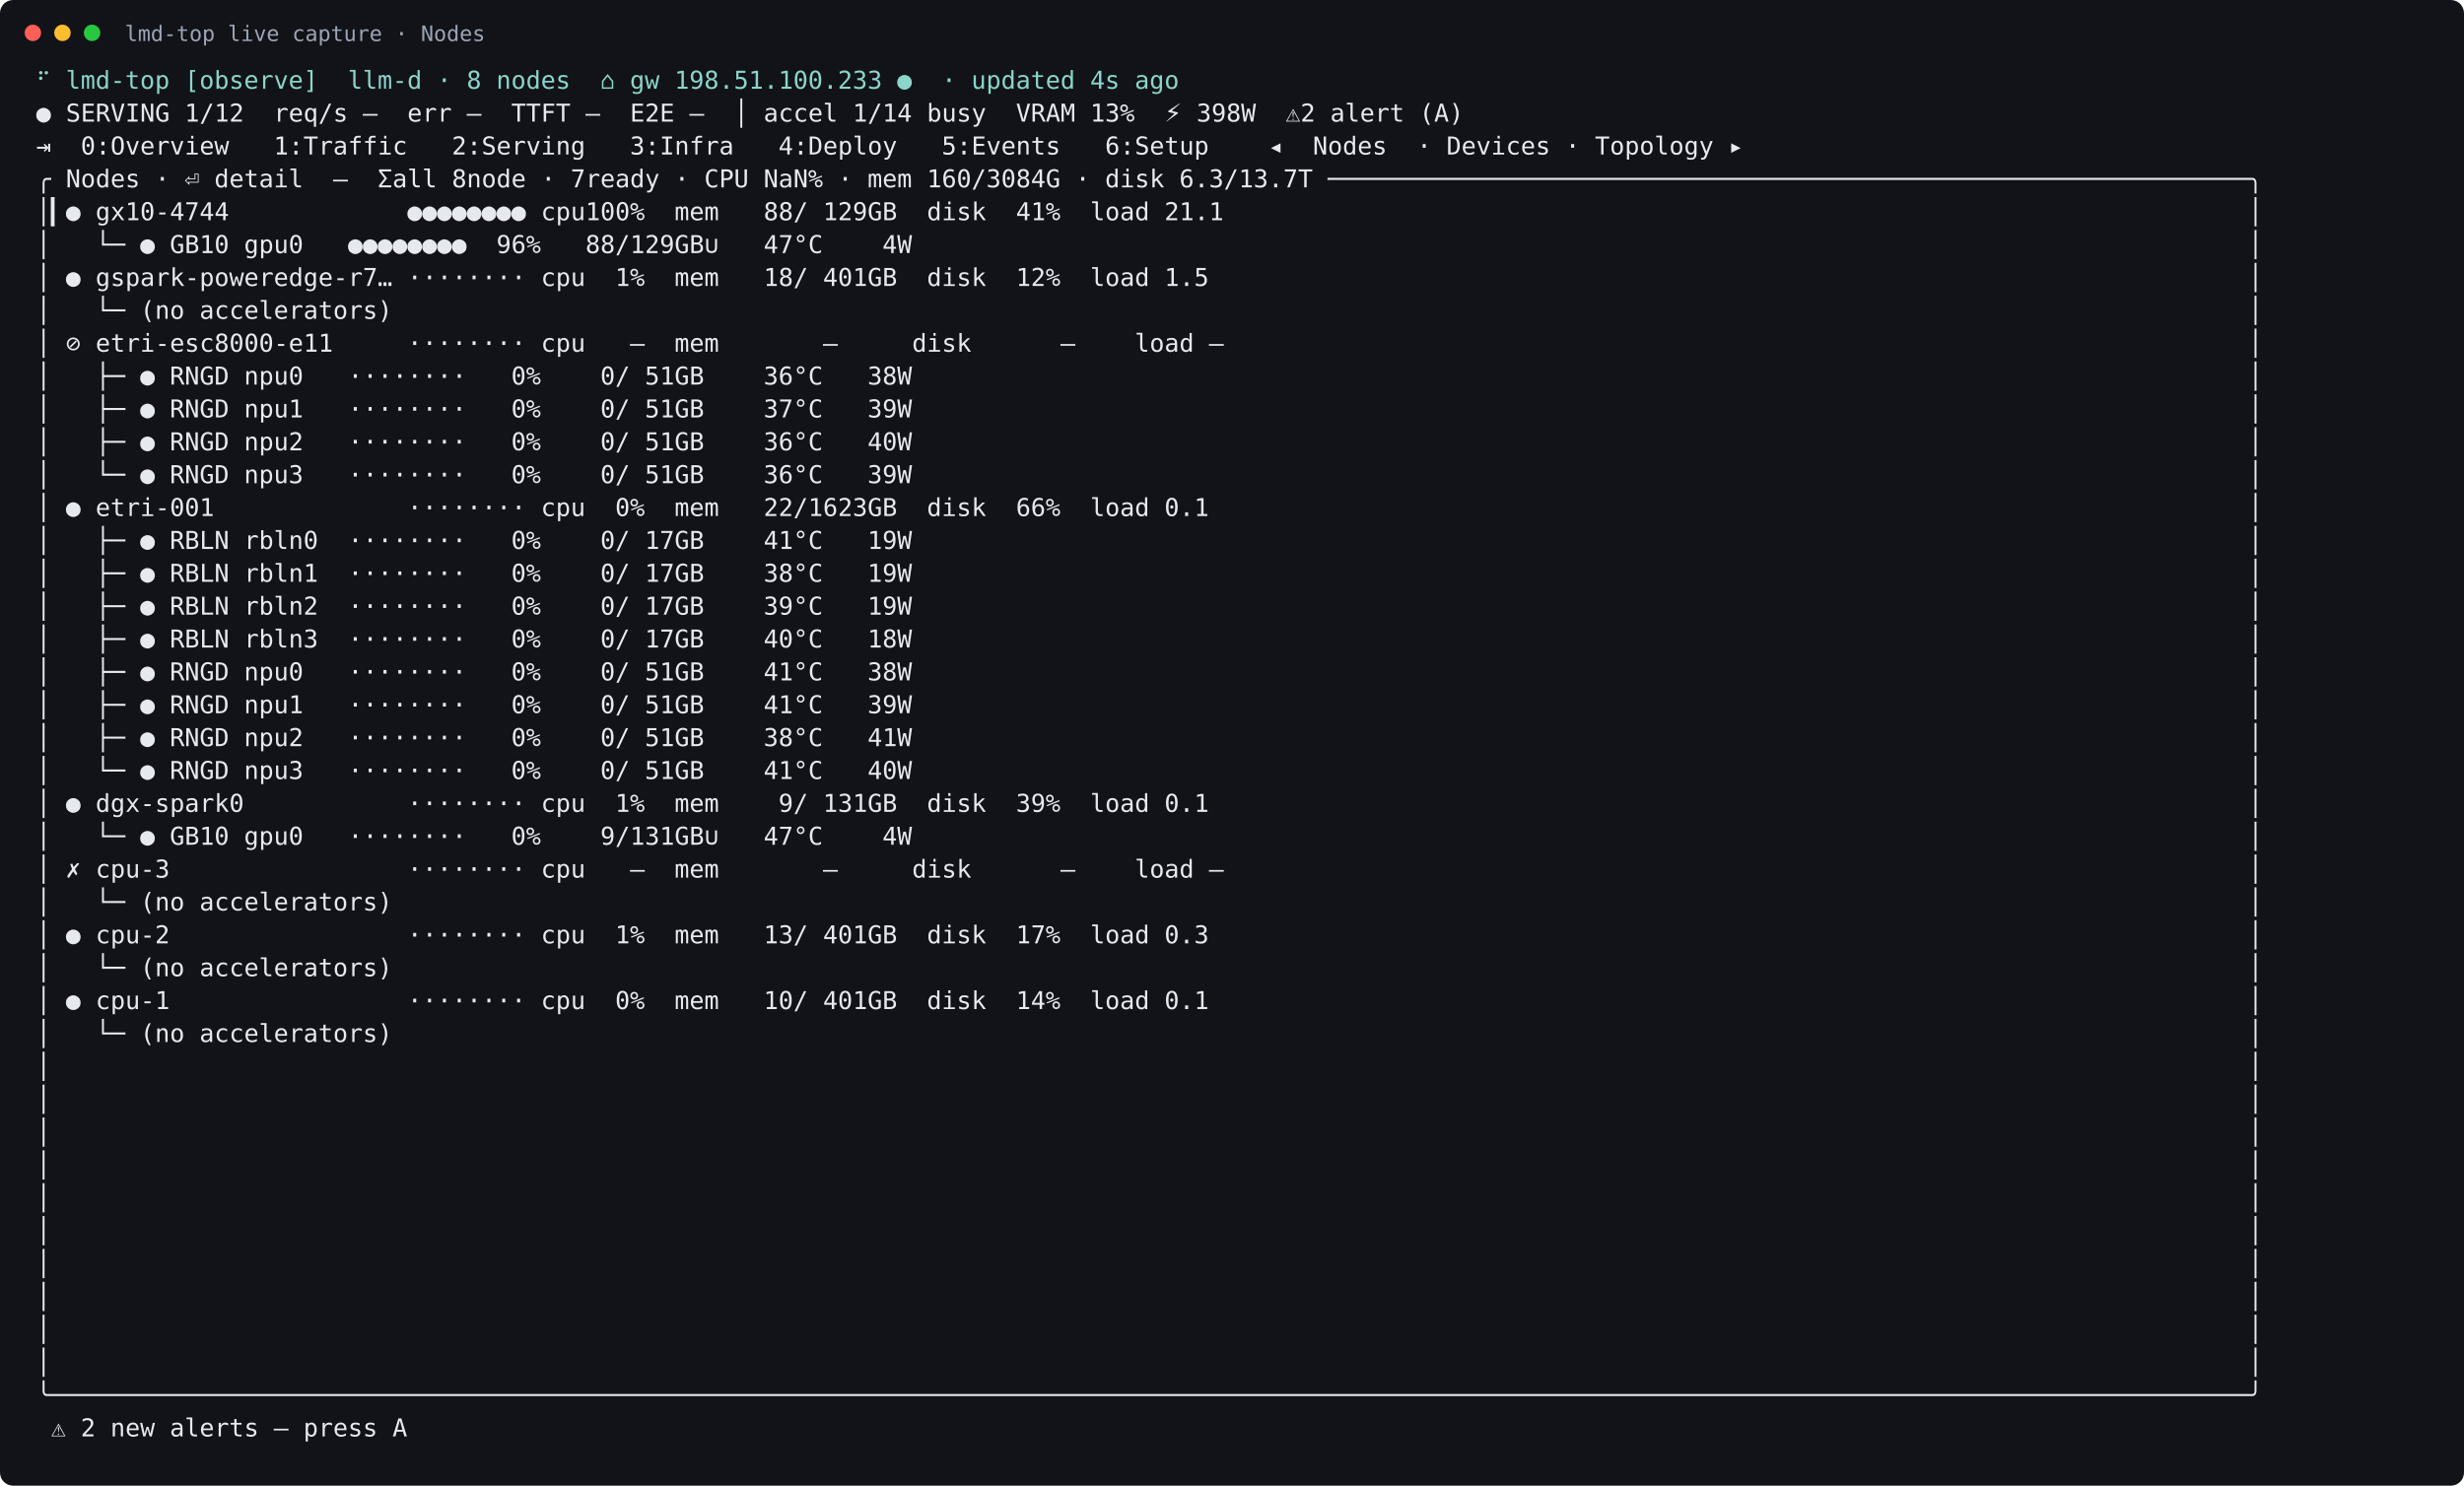
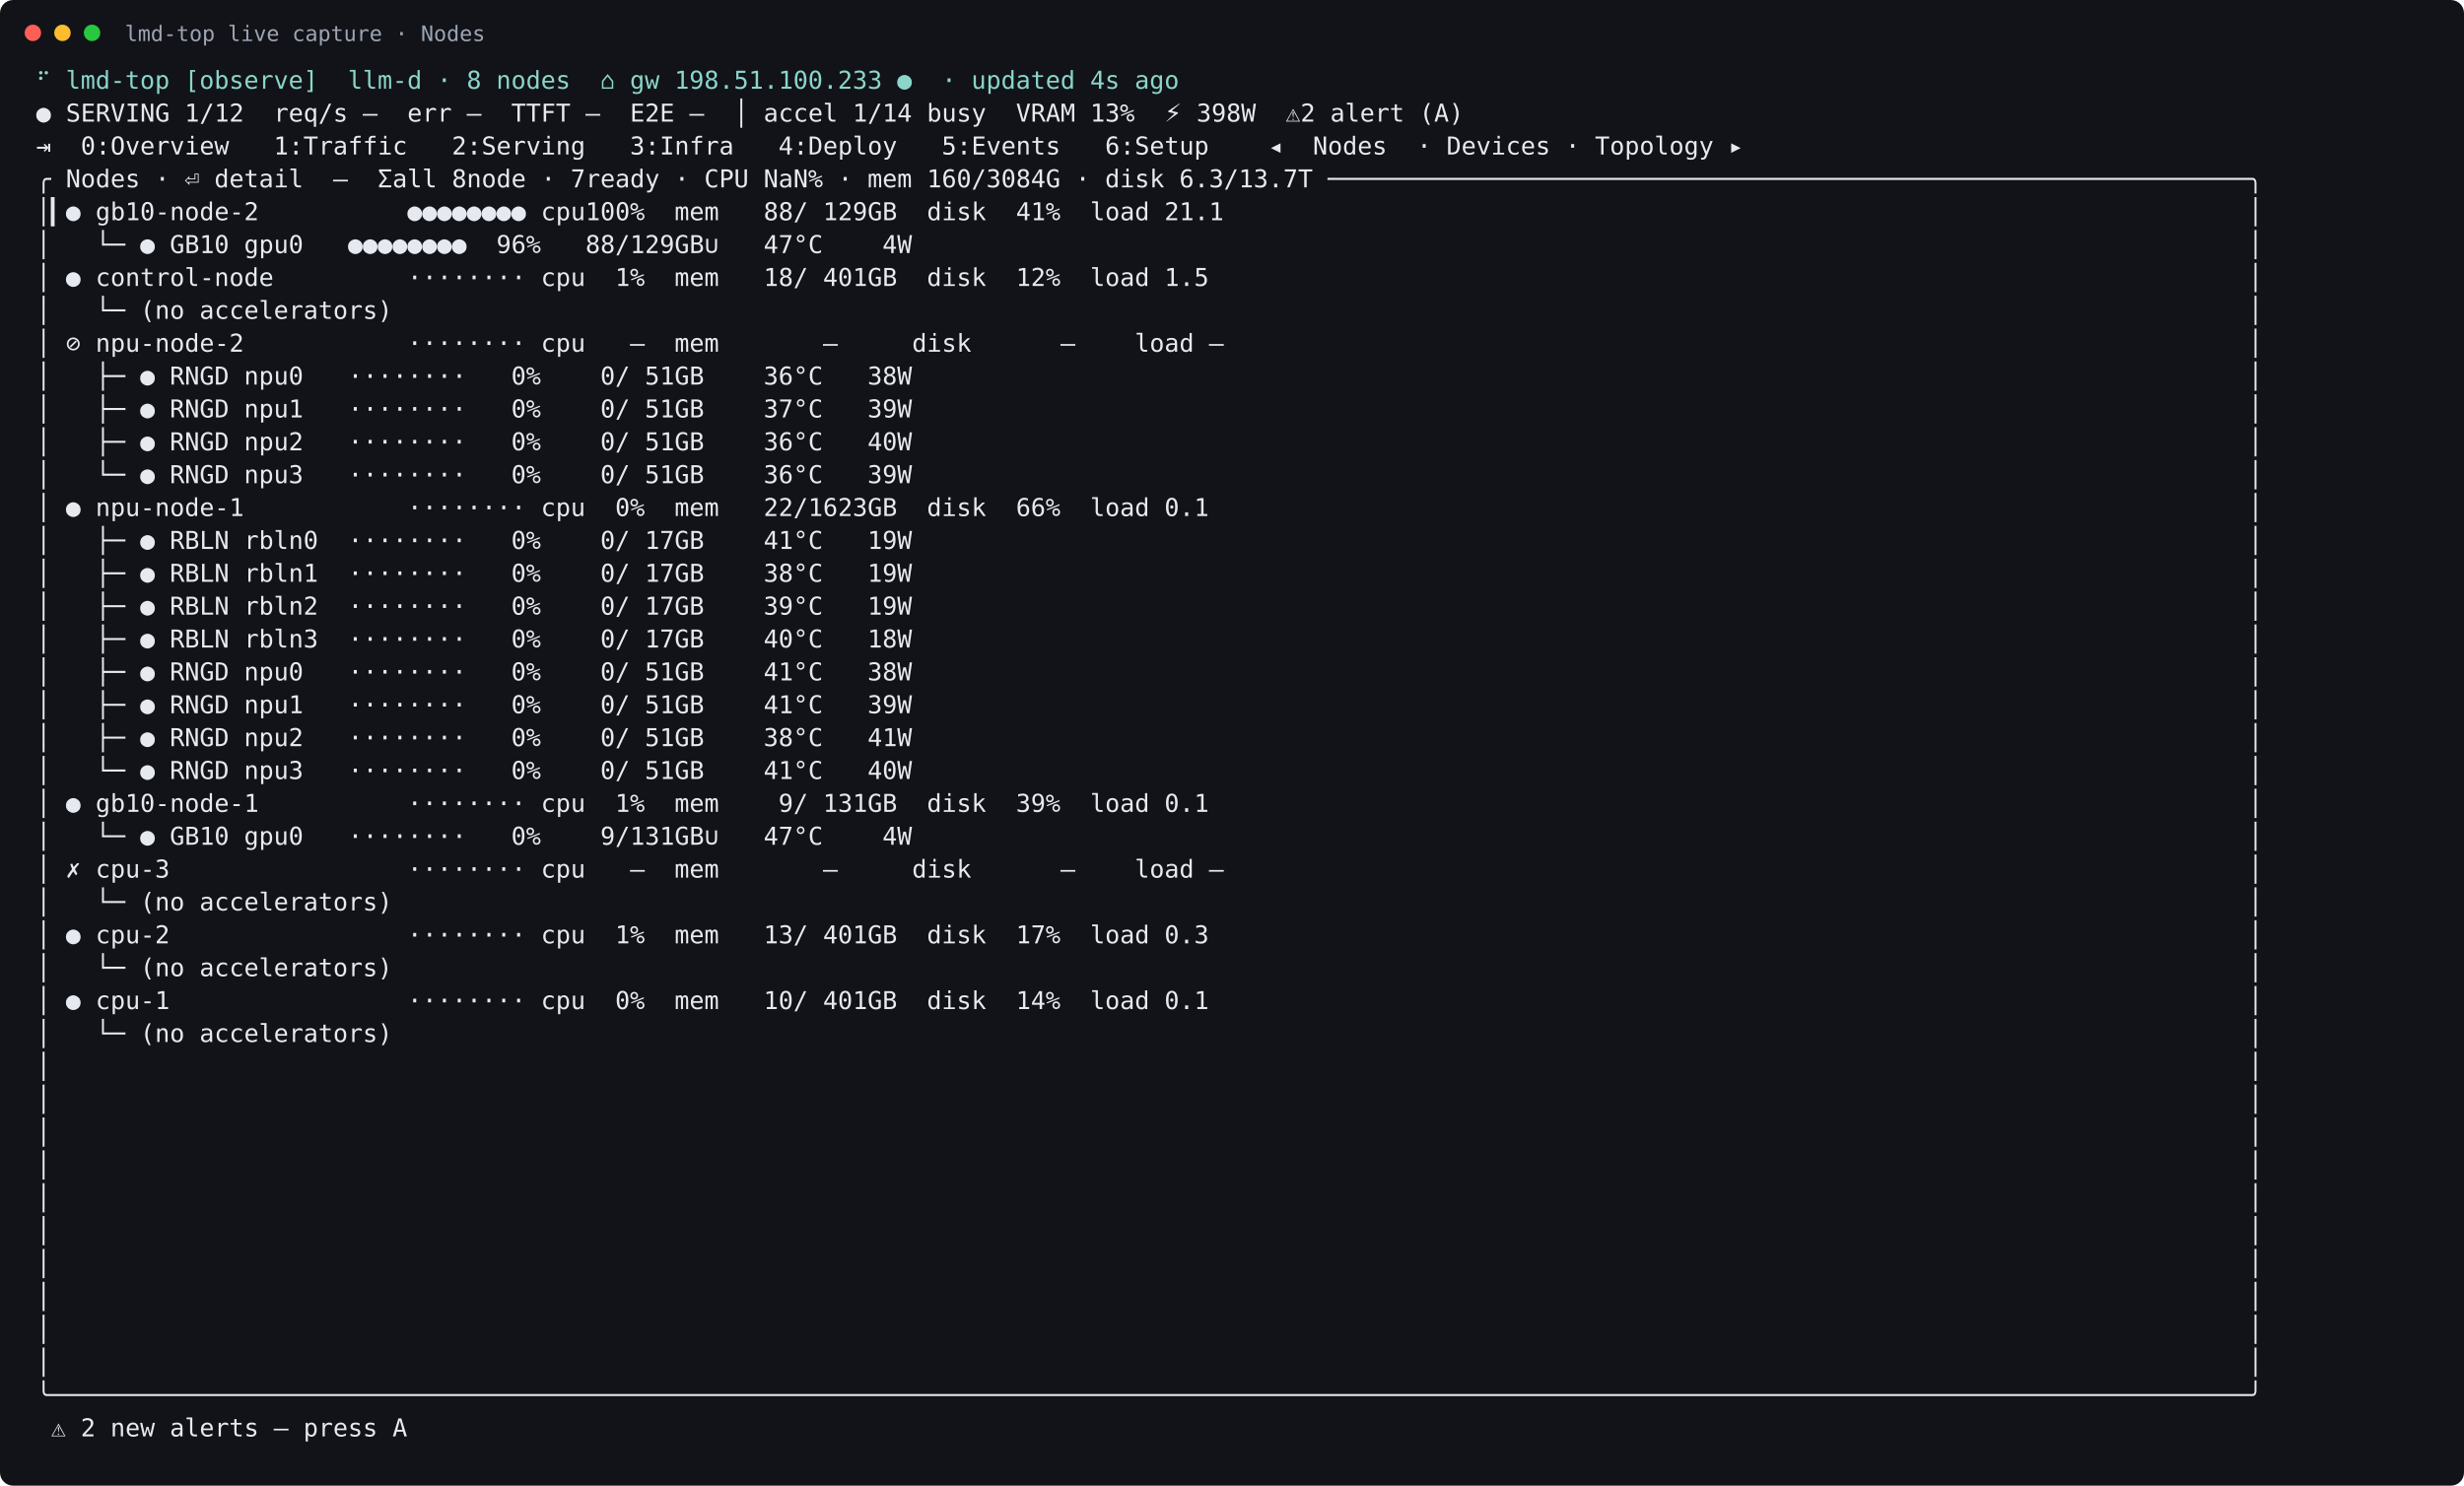
<svg xmlns="http://www.w3.org/2000/svg" width="1499" height="904" viewBox="0 0 1499 904">
  <rect width="100%" height="100%" rx="8" fill="#111318" />
  <circle cx="20" cy="20" r="5" fill="#ff5f57" />
  <circle cx="38" cy="20" r="5" fill="#febc2e" />
  <circle cx="56" cy="20" r="5" fill="#28c840" />
  <text x="76" y="25" fill="#9da5b4" font-family="DejaVu Sans Mono, monospace" font-size="13">lmd-top live capture · Nodes</text>
  <text xml:space="preserve" x="22" y="54" fill="#e6e9ef" font-family="DejaVu Sans Mono, monospace" font-size="15">
    <tspan x="22" dy="0" fill="#8bd5ca">⠋ lmd-top [observe]  llm-d · 8 nodes  ⌂ gw 198.51.100.233 ●  · updated 4s ago</tspan>
    <tspan x="22" dy="20">● SERVING 1/12  req/s –  err –  TTFT –  E2E –  │ accel 1/14 busy  VRAM 13%  ⚡ 398W  ⚠2 alert (A)</tspan>
    <tspan x="22" dy="20">⇥  0:Overview   1:Traffic   2:Serving   3:Infra   4:Deploy   5:Events   6:Setup    ◂  Nodes  · Devices · Topology ▸</tspan>
    <tspan x="22" dy="20">╭ Nodes · ⏎ detail  —  Σall 8node · 7ready · CPU NaN% · mem 160/3084G · disk 6.3/13.7T ──────────────────────────────────────────────────────────────╮</tspan>
-     <tspan x="22" dy="20">│▎● gx10-4744            ●●●●●●●● cpu100%  mem   88/ 129GB  disk  41%  load 21.1                                                                     │</tspan>
+     <tspan x="22" dy="20">│▎● gb10-node-2          ●●●●●●●● cpu100%  mem   88/ 129GB  disk  41%  load 21.1                                                                     │</tspan>
    <tspan x="22" dy="20">│   └─ ● GB10 gpu0   ●●●●●●●●  96%   88/129GB∪   47°C    4W                                                                                          │</tspan>
-     <tspan x="22" dy="20">│ ● gspark-poweredge-r7… ········ cpu  1%  mem   18/ 401GB  disk  12%  load 1.5                                                                      │</tspan>
+     <tspan x="22" dy="20">│ ● control-node         ········ cpu  1%  mem   18/ 401GB  disk  12%  load 1.5                                                                      │</tspan>
    <tspan x="22" dy="20">│   └─ (no accelerators)                                                                                                                             │</tspan>
-     <tspan x="22" dy="20">│ ⊘ etri-esc8000-e11     ········ cpu   –  mem       –     disk      –    load –                                                                     │</tspan>
+     <tspan x="22" dy="20">│ ⊘ npu-node-2           ········ cpu   –  mem       –     disk      –    load –                                                                     │</tspan>
    <tspan x="22" dy="20">│   ├─ ● RNGD npu0   ········   0%    0/ 51GB    36°C   38W                                                                                          │</tspan>
    <tspan x="22" dy="20">│   ├─ ● RNGD npu1   ········   0%    0/ 51GB    37°C   39W                                                                                          │</tspan>
    <tspan x="22" dy="20">│   ├─ ● RNGD npu2   ········   0%    0/ 51GB    36°C   40W                                                                                          │</tspan>
    <tspan x="22" dy="20">│   └─ ● RNGD npu3   ········   0%    0/ 51GB    36°C   39W                                                                                          │</tspan>
-     <tspan x="22" dy="20">│ ● etri-001             ········ cpu  0%  mem   22/1623GB  disk  66%  load 0.1                                                                      │</tspan>
+     <tspan x="22" dy="20">│ ● npu-node-1           ········ cpu  0%  mem   22/1623GB  disk  66%  load 0.1                                                                      │</tspan>
    <tspan x="22" dy="20">│   ├─ ● RBLN rbln0  ········   0%    0/ 17GB    41°C   19W                                                                                          │</tspan>
    <tspan x="22" dy="20">│   ├─ ● RBLN rbln1  ········   0%    0/ 17GB    38°C   19W                                                                                          │</tspan>
    <tspan x="22" dy="20">│   ├─ ● RBLN rbln2  ········   0%    0/ 17GB    39°C   19W                                                                                          │</tspan>
    <tspan x="22" dy="20">│   ├─ ● RBLN rbln3  ········   0%    0/ 17GB    40°C   18W                                                                                          │</tspan>
    <tspan x="22" dy="20">│   ├─ ● RNGD npu0   ········   0%    0/ 51GB    41°C   38W                                                                                          │</tspan>
    <tspan x="22" dy="20">│   ├─ ● RNGD npu1   ········   0%    0/ 51GB    41°C   39W                                                                                          │</tspan>
    <tspan x="22" dy="20">│   ├─ ● RNGD npu2   ········   0%    0/ 51GB    38°C   41W                                                                                          │</tspan>
    <tspan x="22" dy="20">│   └─ ● RNGD npu3   ········   0%    0/ 51GB    41°C   40W                                                                                          │</tspan>
-     <tspan x="22" dy="20">│ ● dgx-spark0           ········ cpu  1%  mem    9/ 131GB  disk  39%  load 0.1                                                                      │</tspan>
+     <tspan x="22" dy="20">│ ● gb10-node-1          ········ cpu  1%  mem    9/ 131GB  disk  39%  load 0.1                                                                      │</tspan>
    <tspan x="22" dy="20">│   └─ ● GB10 gpu0   ········   0%    9/131GB∪   47°C    4W                                                                                          │</tspan>
    <tspan x="22" dy="20">│ ✗ cpu-3                ········ cpu   –  mem       –     disk      –    load –                                                                     │</tspan>
    <tspan x="22" dy="20">│   └─ (no accelerators)                                                                                                                             │</tspan>
    <tspan x="22" dy="20">│ ● cpu-2                ········ cpu  1%  mem   13/ 401GB  disk  17%  load 0.3                                                                      │</tspan>
    <tspan x="22" dy="20">│   └─ (no accelerators)                                                                                                                             │</tspan>
    <tspan x="22" dy="20">│ ● cpu-1                ········ cpu  0%  mem   10/ 401GB  disk  14%  load 0.1                                                                      │</tspan>
    <tspan x="22" dy="20">│   └─ (no accelerators)                                                                                                                             │</tspan>
    <tspan x="22" dy="20">│                                                                                                                                                    │</tspan>
    <tspan x="22" dy="20">│                                                                                                                                                    │</tspan>
    <tspan x="22" dy="20">│                                                                                                                                                    │</tspan>
    <tspan x="22" dy="20">│                                                                                                                                                    │</tspan>
    <tspan x="22" dy="20">│                                                                                                                                                    │</tspan>
    <tspan x="22" dy="20">│                                                                                                                                                    │</tspan>
    <tspan x="22" dy="20">│                                                                                                                                                    │</tspan>
    <tspan x="22" dy="20">│                                                                                                                                                    │</tspan>
    <tspan x="22" dy="20">│                                                                                                                                                    │</tspan>
    <tspan x="22" dy="20">│                                                                                                                                                    │</tspan>
    <tspan x="22" dy="20">╰────────────────────────────────────────────────────────────────────────────────────────────────────────────────────────────────────────────────────╯</tspan>
    <tspan x="22" dy="20"> ⚠ 2 new alerts — press A</tspan>
  </text>
</svg>
